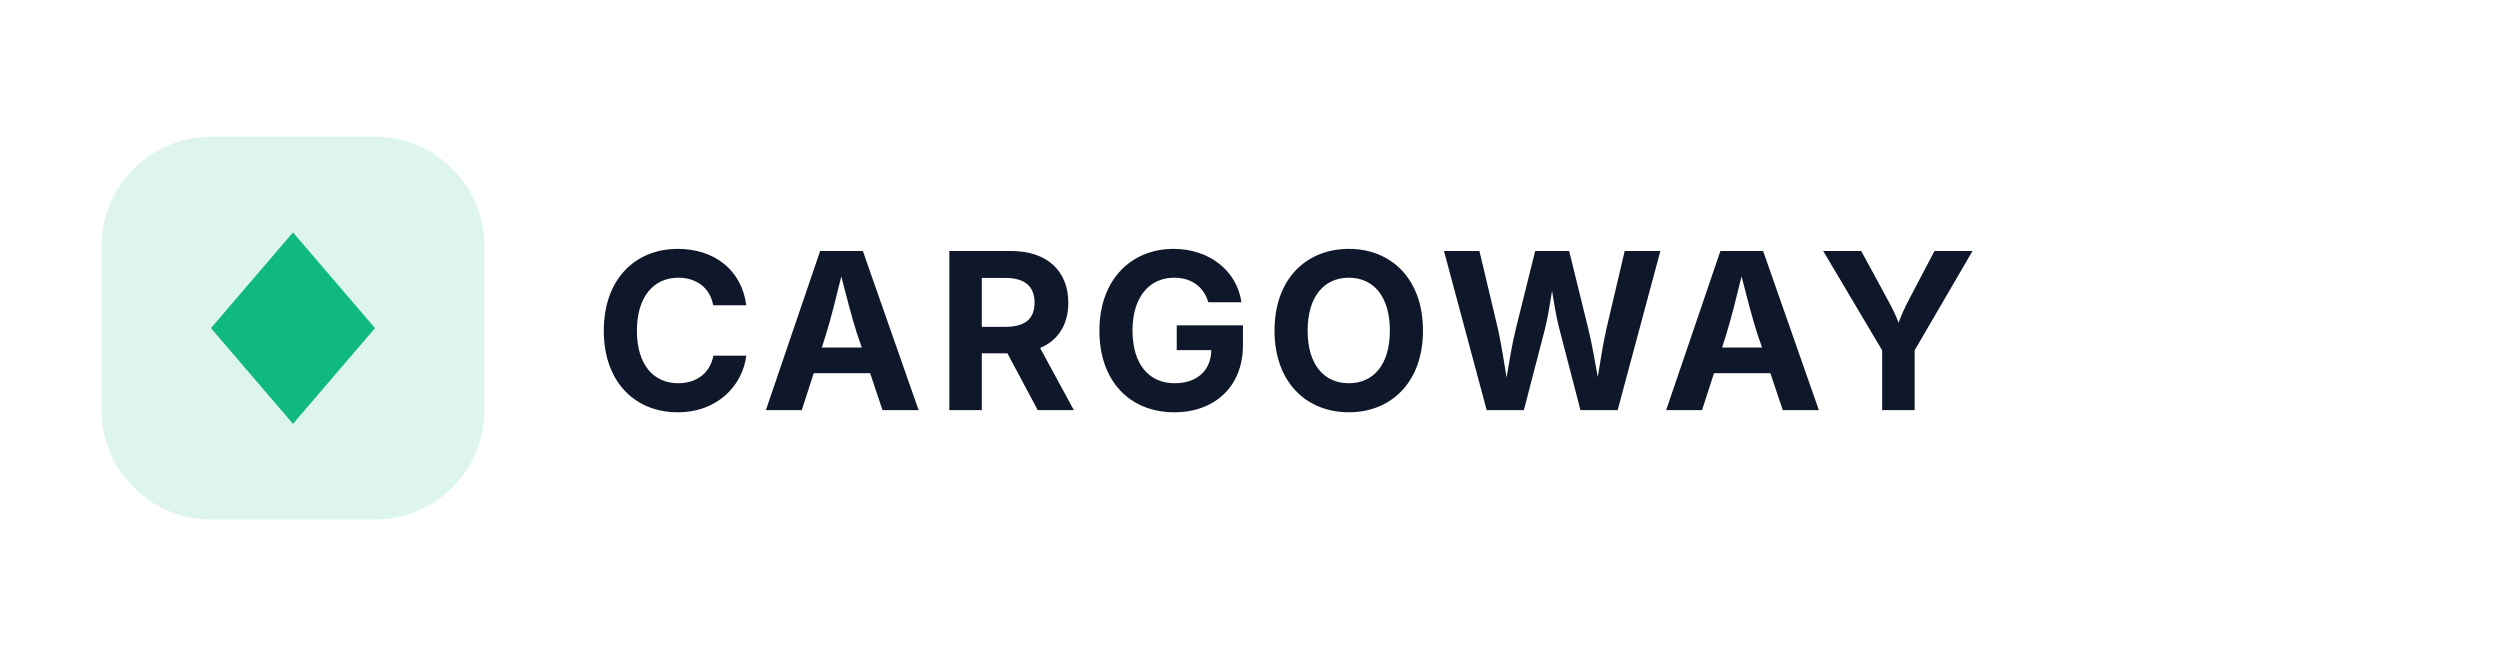
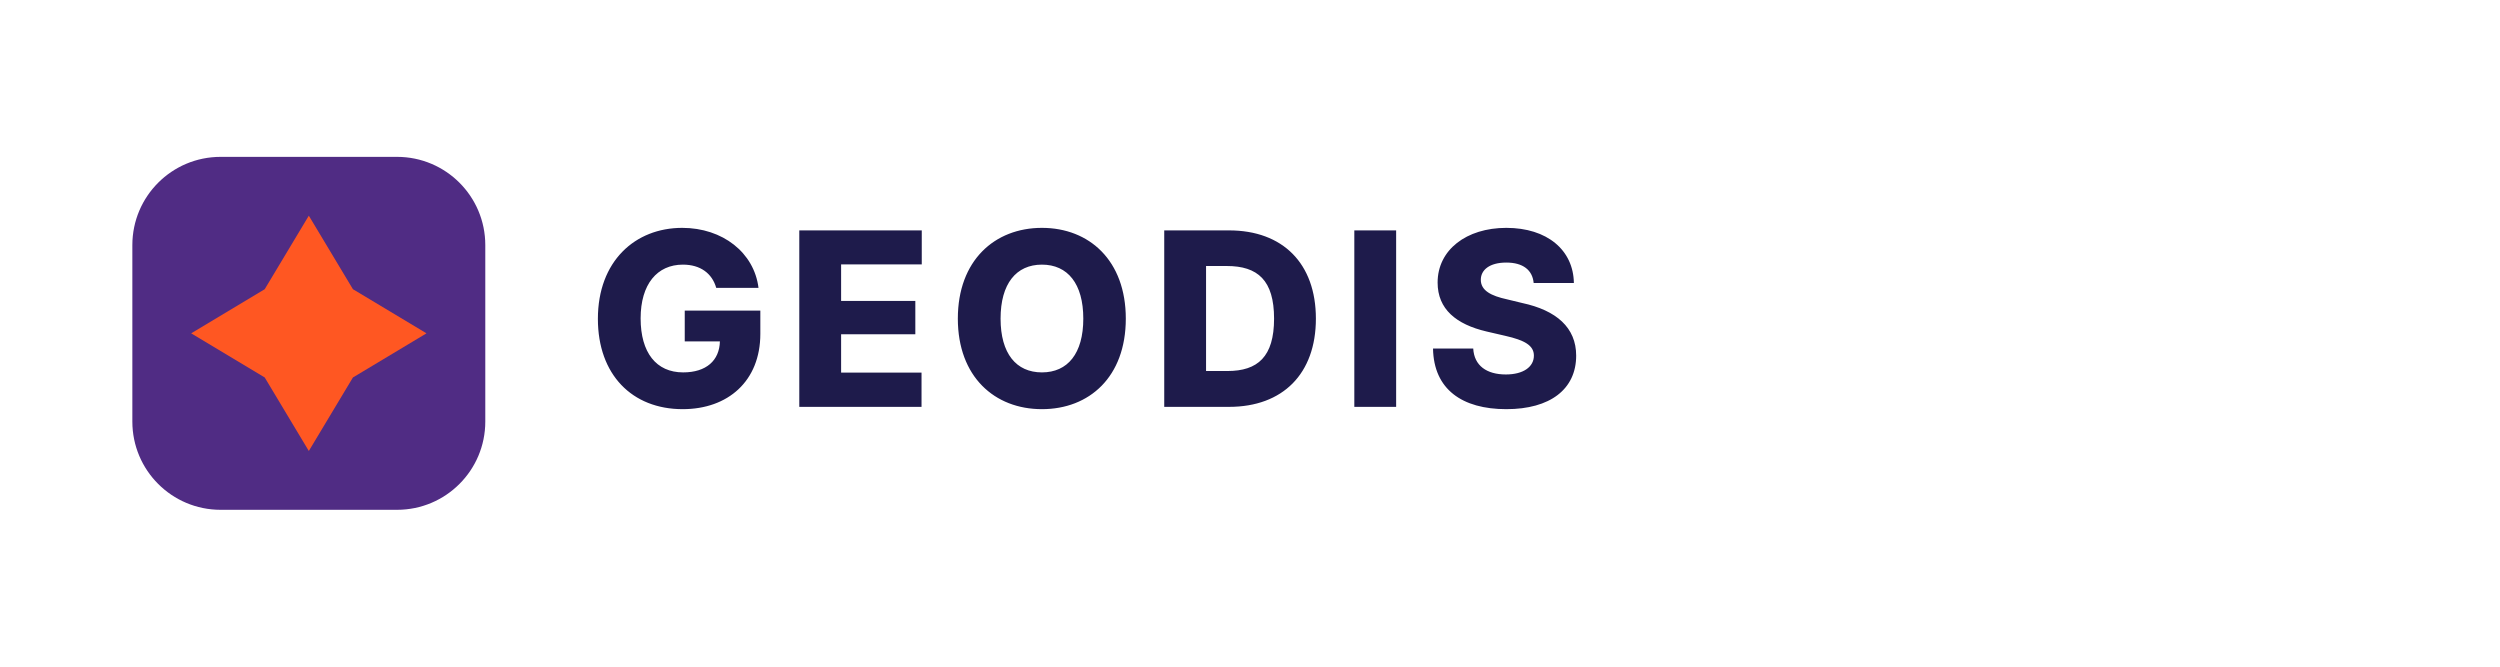
- <svg xmlns="http://www.w3.org/2000/svg" viewBox="0 0 180 48" width="160" height="42" fill="none">
-   <rect x="6" y="10" width="28" height="28" rx="8" fill="#10b981" opacity="0.14" />
-   <path d="M14 24L20 17L26 24L20 31L14 24Z" fill="#10b981" />
-   <text x="42" y="30" fill="#0f172a" font-family="Space Grotesk, Inter, system-ui, sans-serif" font-size="16" font-weight="700" letter-spacing="0.8">CARGOWAY</text>
+ <svg xmlns="http://www.w3.org/2000/svg" viewBox="0 0 170 44" width="150" height="40" fill="none">
+   <g transform="translate(6, 7)">
+     <rect x="3" y="3" width="24" height="24" rx="6" fill="#502c84" />
+     <path d="M15 7L18 12L23 15L18 18L15 23L12 18L7 15L12 12Z" fill="#ff5722" />
+   </g>
+   <text x="40" y="27" fill="#1e1b4b" font-family="'Space Grotesk', 'Inter', -apple-system, sans-serif" font-size="16.5" font-weight="800" letter-spacing="1">GEODIS</text>
</svg>
